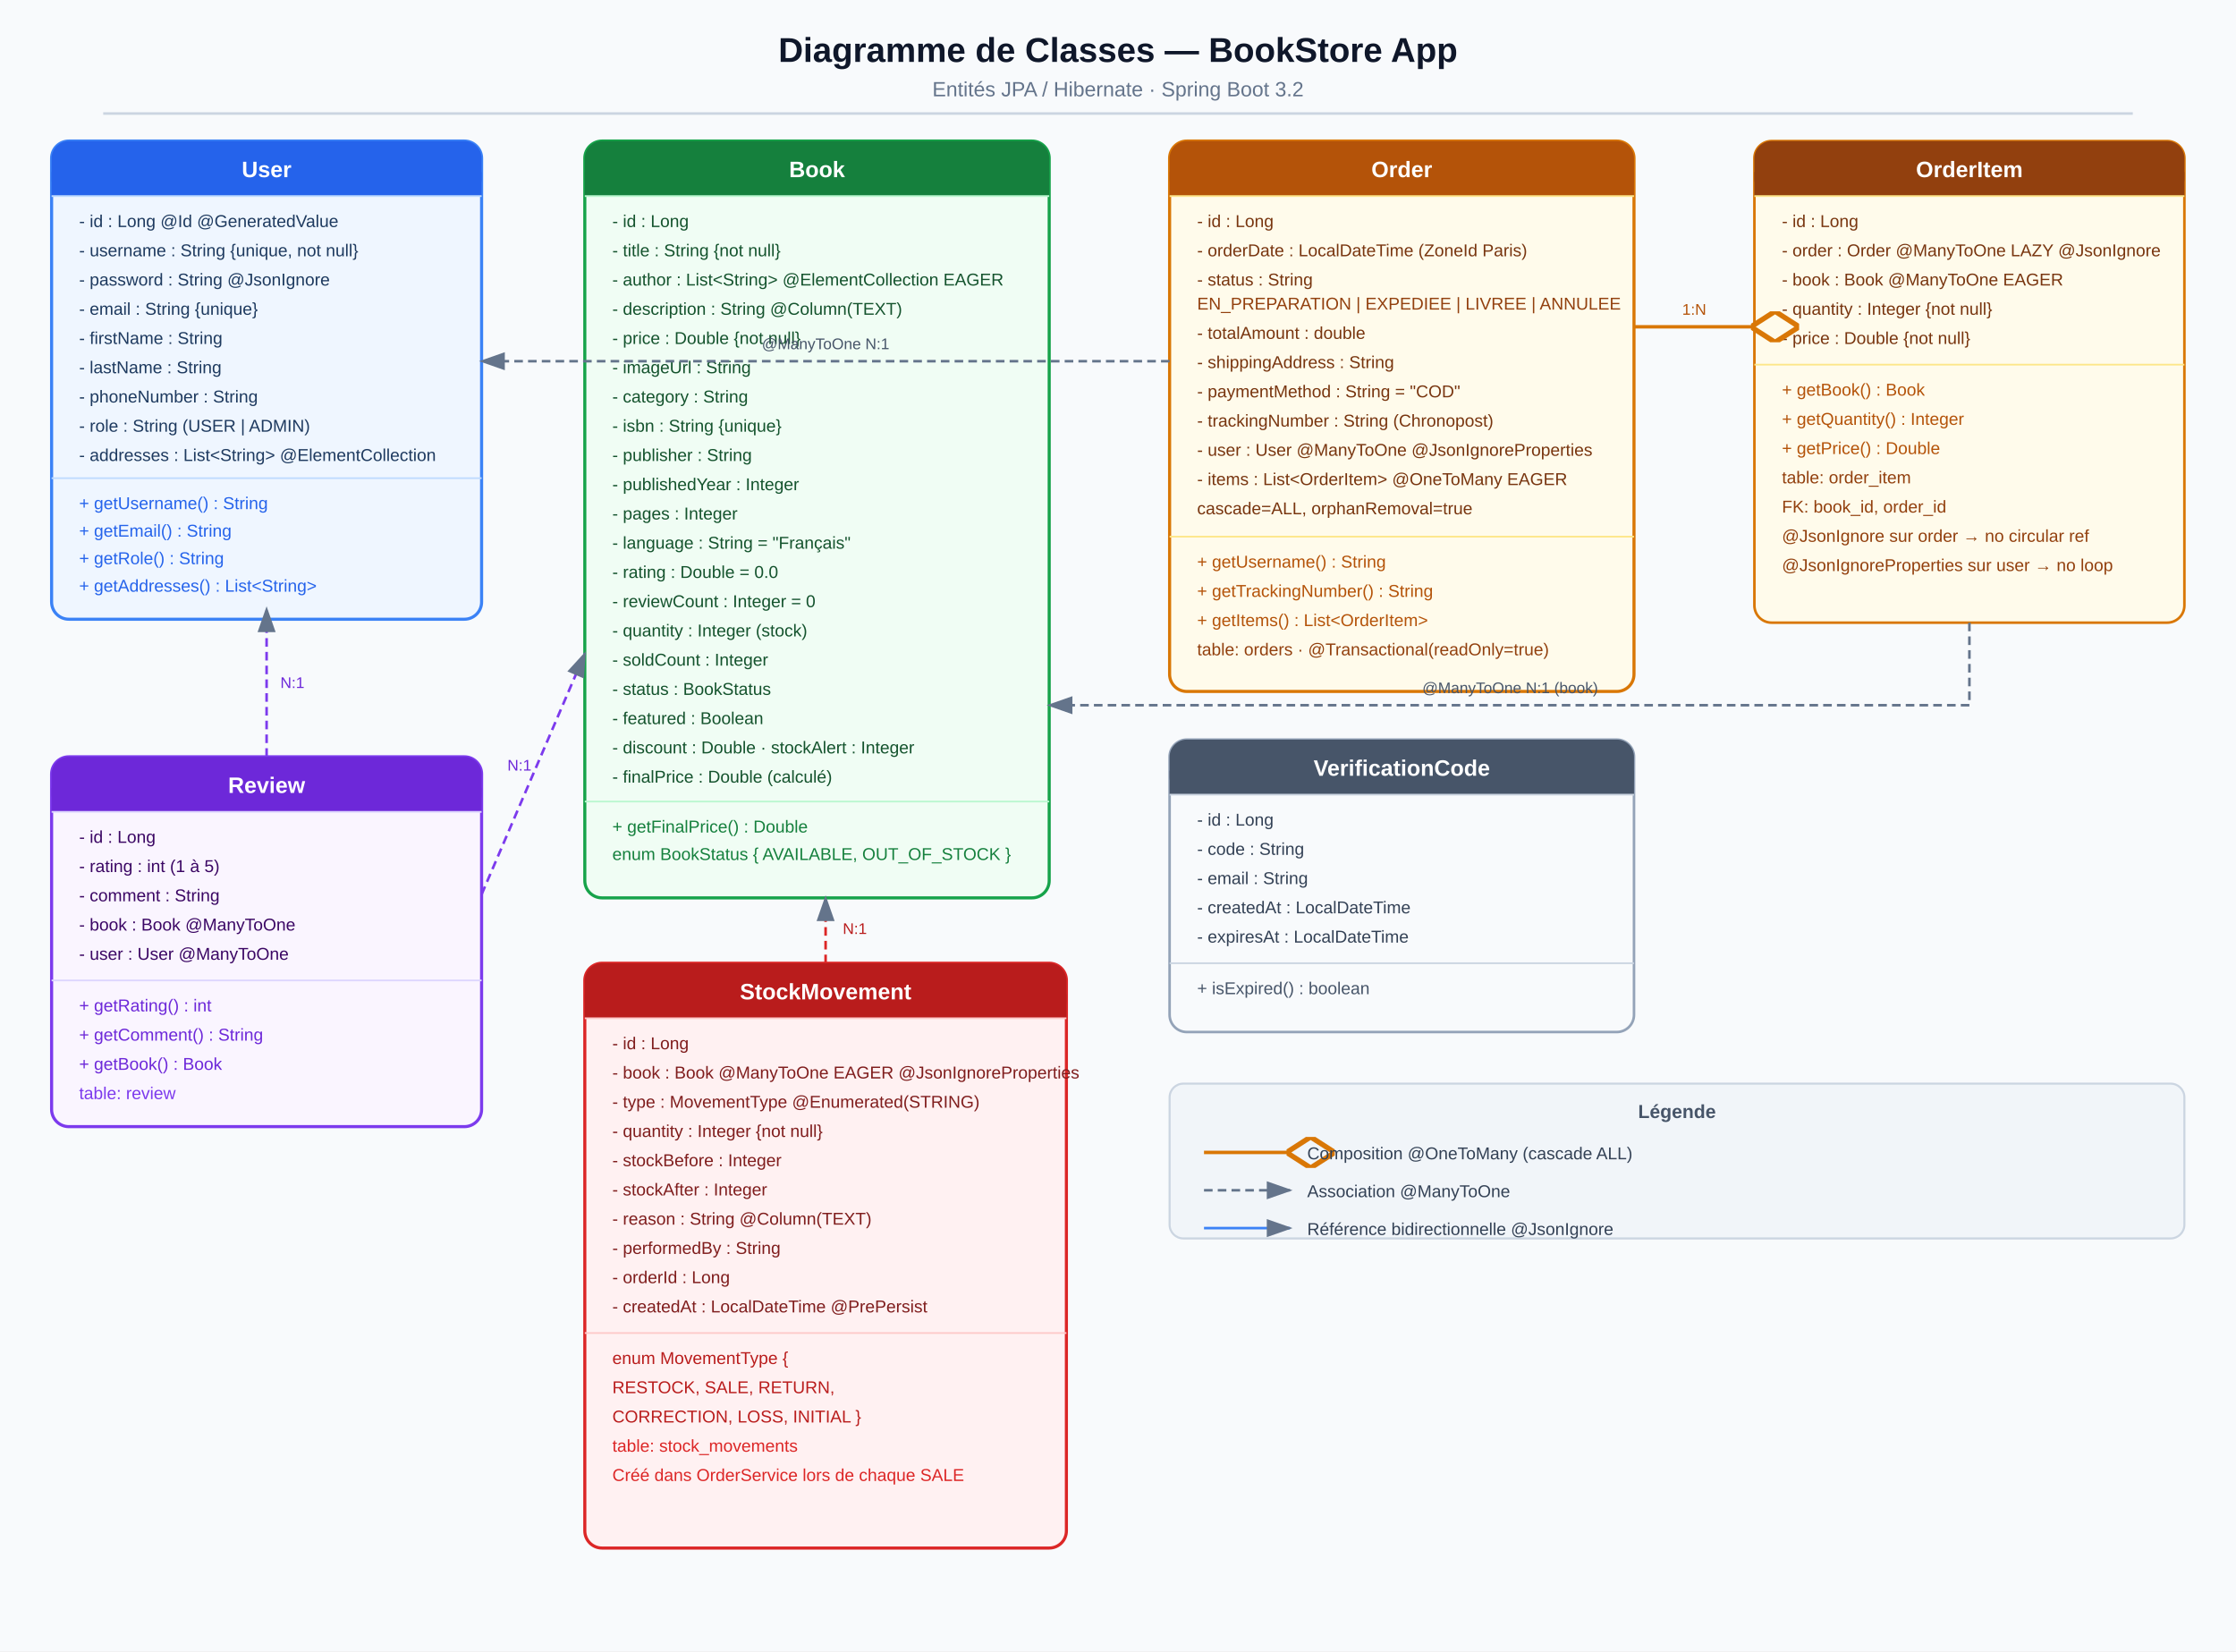
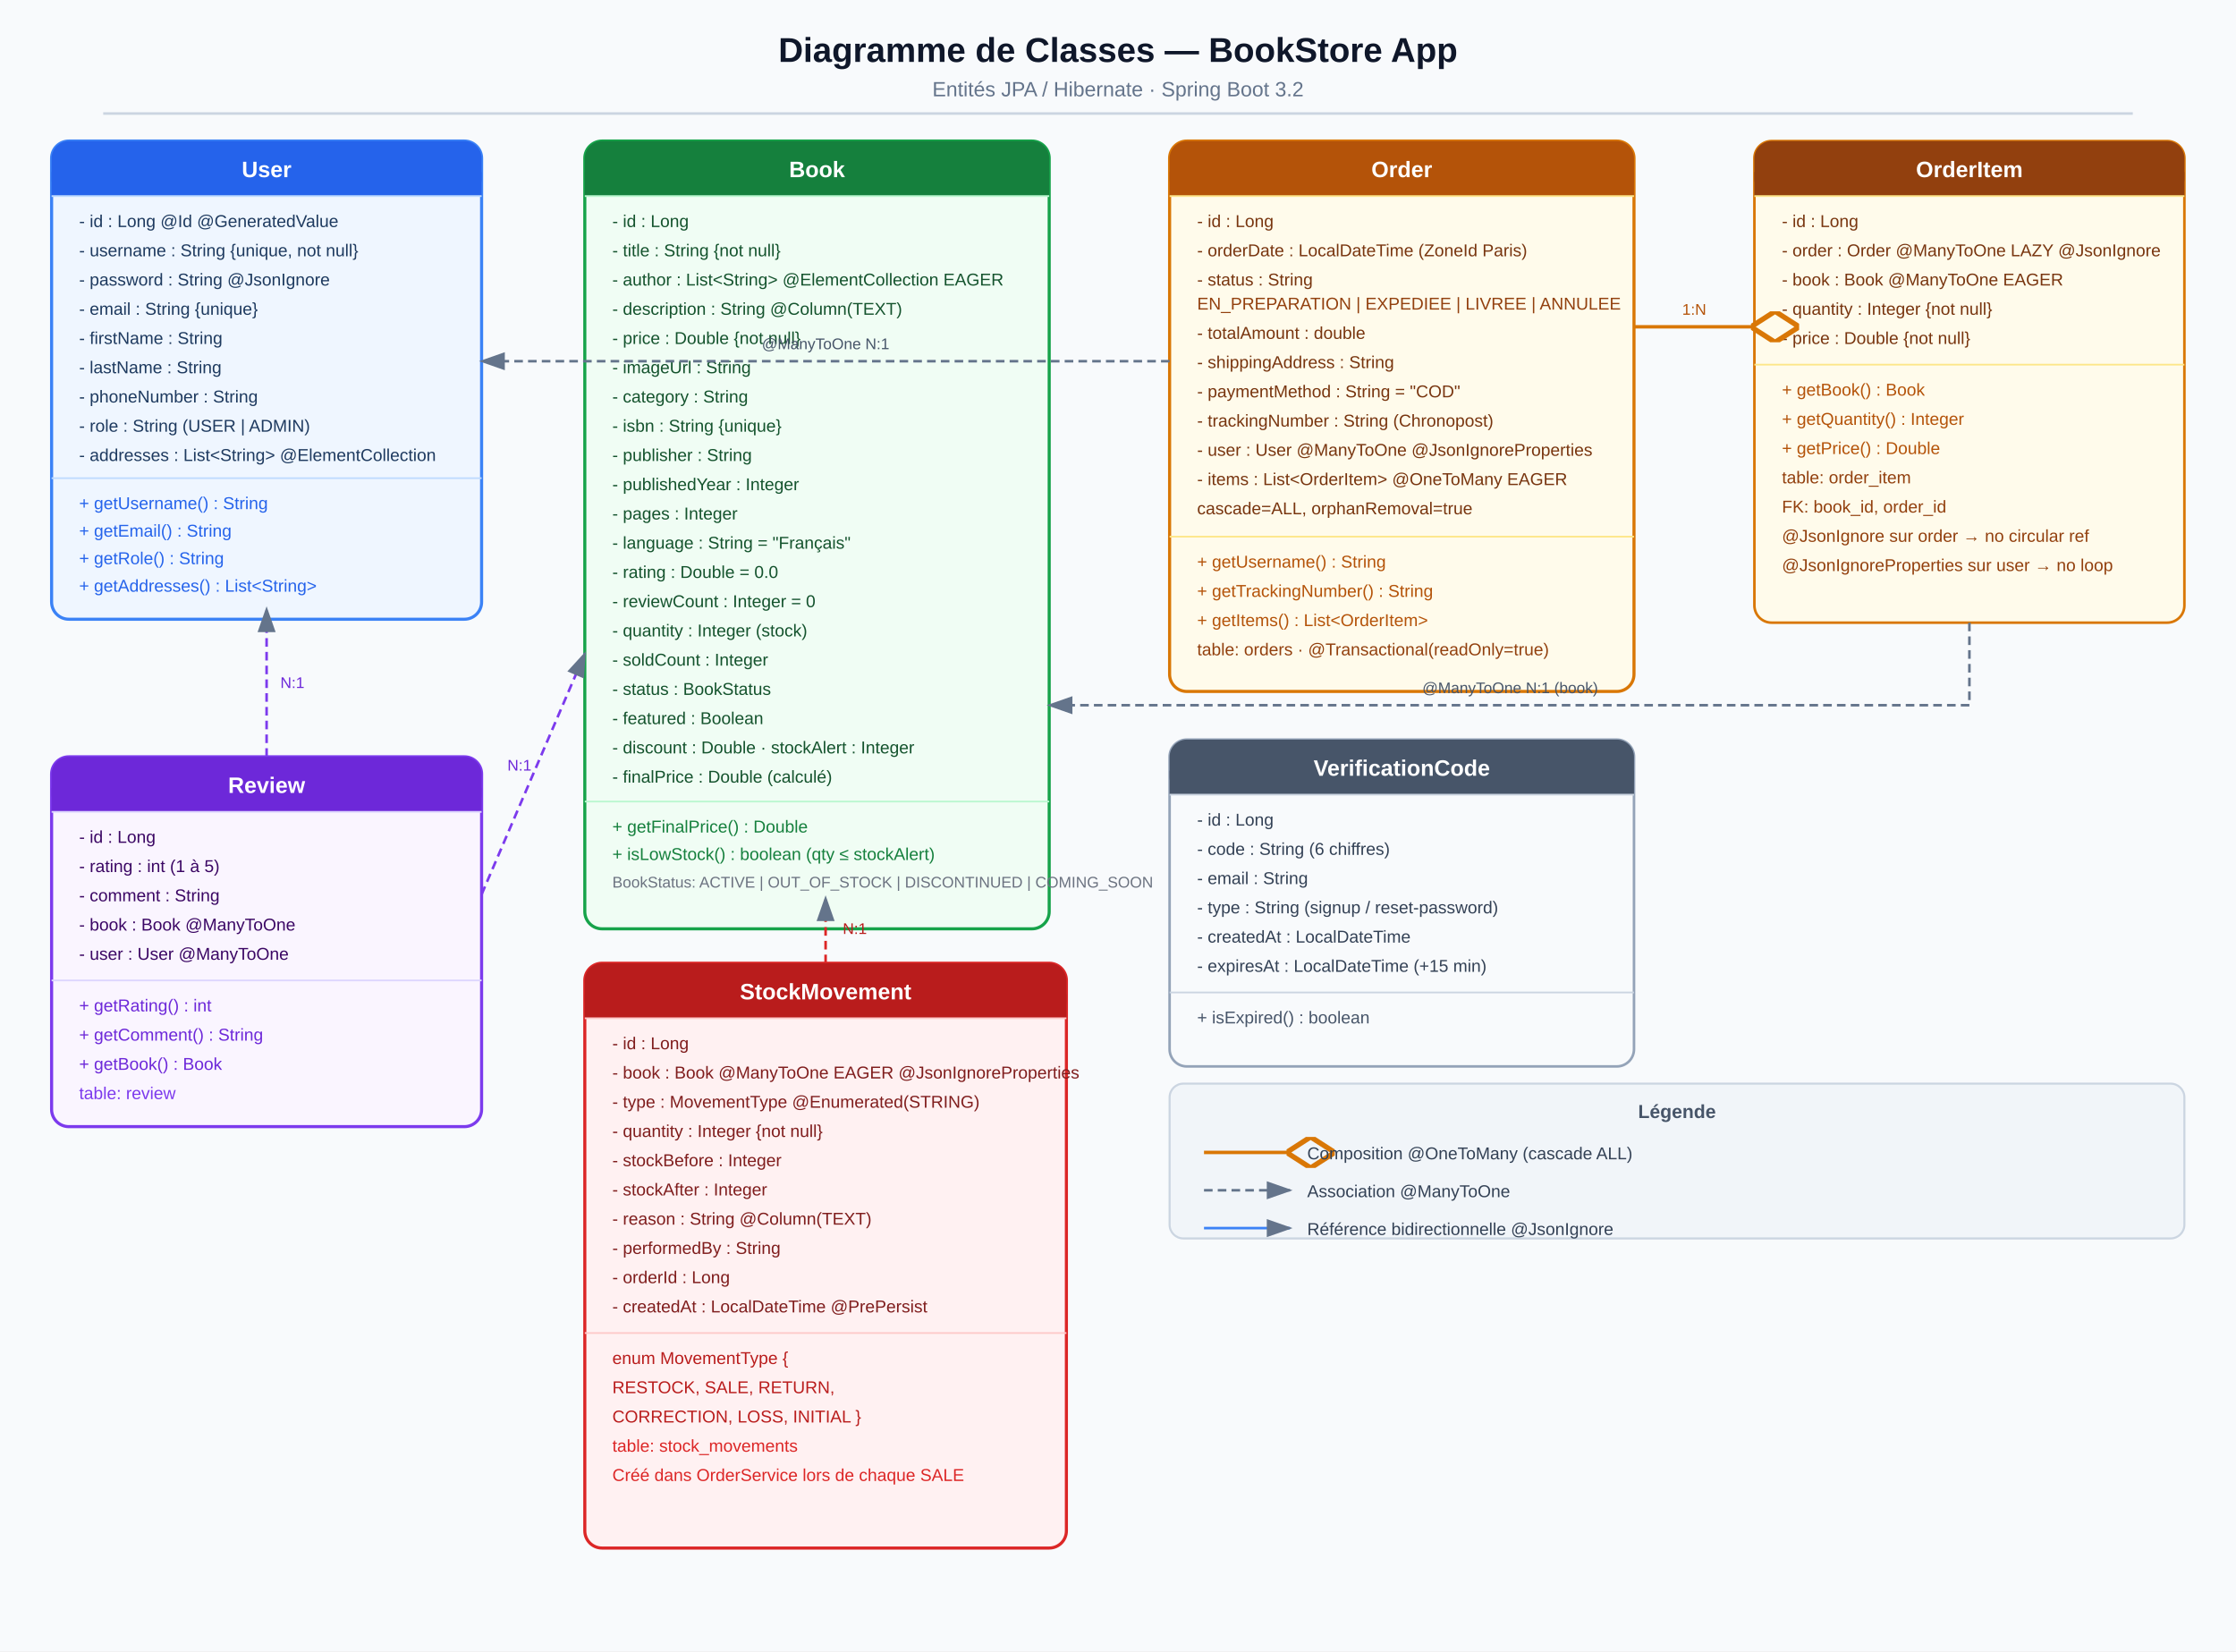
<svg xmlns="http://www.w3.org/2000/svg" viewBox="0 0 1300 960" font-family="Segoe UI, Arial, sans-serif">
  <defs>
    <marker id="arr" markerWidth="10" markerHeight="7" refX="9" refY="3.5" orient="auto">
      <polygon points="0 0,10 3.5,0 7" fill="#64748b" />
    </marker>
    <marker id="diamond" markerWidth="14" markerHeight="9" refX="1" refY="4.5" orient="auto">
      <polygon points="0 4.5,7 0,14 4.5,7 9" fill="none" stroke="#d97706" stroke-width="1.5" />
    </marker>
  </defs>
  <rect width="1300" height="960" fill="#f8fafc" />
  <text x="650" y="36" text-anchor="middle" font-size="20" font-weight="bold" fill="#0f172a">Diagramme de Classes — BookStore App</text>
  <text x="650" y="56" text-anchor="middle" font-size="12" fill="#64748b">Entités JPA / Hibernate · Spring Boot 3.2</text>
  <line x1="60" y1="66" x2="1240" y2="66" stroke="#cbd5e1" stroke-width="1.5" />
  <rect x="30" y="82" width="250" height="278" rx="10" fill="#eff6ff" stroke="#3b82f6" stroke-width="1.8" />
  <rect x="30" y="82" width="250" height="32" rx="10" fill="#2563eb" />
  <rect x="30" y="100" width="250" height="14" fill="#2563eb" />
  <text x="155" y="103" text-anchor="middle" font-size="13" font-weight="bold" fill="#fff">User</text>
  <line x1="30" y1="114" x2="280" y2="114" stroke="#bfdbfe" stroke-width="1" />
  <text x="46" y="132" font-size="10" fill="#1e3a5f">- id : Long  @Id @GeneratedValue</text>
  <text x="46" y="149" font-size="10" fill="#1e3a5f">- username : String  {unique, not null}</text>
  <text x="46" y="166" font-size="10" fill="#1e3a5f">- password : String  @JsonIgnore</text>
  <text x="46" y="183" font-size="10" fill="#1e3a5f">- email : String  {unique}</text>
  <text x="46" y="200" font-size="10" fill="#1e3a5f">- firstName : String</text>
  <text x="46" y="217" font-size="10" fill="#1e3a5f">- lastName : String</text>
  <text x="46" y="234" font-size="10" fill="#1e3a5f">- phoneNumber : String</text>
  <text x="46" y="251" font-size="10" fill="#1e3a5f">- role : String  (USER | ADMIN)</text>
  <text x="46" y="268" font-size="10" fill="#1e3a5f">- addresses : List&lt;String&gt;  @ElementCollection</text>
  <line x1="30" y1="278" x2="280" y2="278" stroke="#bfdbfe" stroke-width="1" />
  <text x="46" y="296" font-size="10" fill="#2563eb">+ getUsername() : String</text>
  <text x="46" y="312" font-size="10" fill="#2563eb">+ getEmail() : String</text>
  <text x="46" y="328" font-size="10" fill="#2563eb">+ getRole() : String</text>
  <text x="46" y="344" font-size="10" fill="#2563eb">+ getAddresses() : List&lt;String&gt;</text>
-   <rect x="340" y="82" width="270" height="440" rx="10" fill="#f0fdf4" stroke="#16a34a" stroke-width="1.8" />
+   <rect x="340" y="82" width="270" height="458" rx="10" fill="#f0fdf4" stroke="#16a34a" stroke-width="1.8" />
  <rect x="340" y="82" width="270" height="32" rx="10" fill="#15803d" />
  <rect x="340" y="100" width="270" height="14" fill="#15803d" />
  <text x="475" y="103" text-anchor="middle" font-size="13" font-weight="bold" fill="#fff">Book</text>
  <line x1="340" y1="114" x2="610" y2="114" stroke="#bbf7d0" stroke-width="1" />
  <text x="356" y="132" font-size="10" fill="#14532d">- id : Long</text>
  <text x="356" y="149" font-size="10" fill="#14532d">- title : String  {not null}</text>
  <text x="356" y="166" font-size="10" fill="#14532d">- author : List&lt;String&gt;  @ElementCollection EAGER</text>
  <text x="356" y="183" font-size="10" fill="#14532d">- description : String  @Column(TEXT)</text>
  <text x="356" y="200" font-size="10" fill="#14532d">- price : Double  {not null}</text>
  <text x="356" y="217" font-size="10" fill="#14532d">- imageUrl : String</text>
  <text x="356" y="234" font-size="10" fill="#14532d">- category : String</text>
  <text x="356" y="251" font-size="10" fill="#14532d">- isbn : String  {unique}</text>
  <text x="356" y="268" font-size="10" fill="#14532d">- publisher : String</text>
  <text x="356" y="285" font-size="10" fill="#14532d">- publishedYear : Integer</text>
  <text x="356" y="302" font-size="10" fill="#14532d">- pages : Integer</text>
  <text x="356" y="319" font-size="10" fill="#14532d">- language : String = "Français"</text>
  <text x="356" y="336" font-size="10" fill="#14532d">- rating : Double = 0.0</text>
  <text x="356" y="353" font-size="10" fill="#14532d">- reviewCount : Integer = 0</text>
  <text x="356" y="370" font-size="10" fill="#14532d">- quantity : Integer  (stock)</text>
  <text x="356" y="387" font-size="10" fill="#14532d">- soldCount : Integer</text>
  <text x="356" y="404" font-size="10" fill="#14532d">- status : BookStatus</text>
  <text x="356" y="421" font-size="10" fill="#14532d">- featured : Boolean</text>
  <text x="356" y="438" font-size="10" fill="#14532d">- discount : Double · stockAlert : Integer</text>
  <text x="356" y="455" font-size="10" fill="#14532d">- finalPrice : Double  (calculé)</text>
  <line x1="340" y1="466" x2="610" y2="466" stroke="#bbf7d0" stroke-width="1" />
  <text x="356" y="484" font-size="10" fill="#15803d">+ getFinalPrice() : Double</text>
-   <text x="356" y="500" font-size="10" fill="#15803d">enum BookStatus { AVAILABLE, OUT_OF_STOCK }</text>
+   <text x="356" y="500" font-size="10" fill="#15803d">+ isLowStock() : boolean  (qty ≤ stockAlert)</text>
+   <text x="356" y="516" font-size="9" fill="#6b7280">BookStatus: ACTIVE | OUT_OF_STOCK | DISCONTINUED | COMING_SOON</text>
  <rect x="680" y="82" width="270" height="320" rx="10" fill="#fffbeb" stroke="#d97706" stroke-width="1.8" />
  <rect x="680" y="82" width="270" height="32" rx="10" fill="#b45309" />
  <rect x="680" y="100" width="270" height="14" fill="#b45309" />
  <text x="815" y="103" text-anchor="middle" font-size="13" font-weight="bold" fill="#fff">Order</text>
  <line x1="680" y1="114" x2="950" y2="114" stroke="#fde68a" stroke-width="1" />
  <text x="696" y="132" font-size="10" fill="#78350f">- id : Long</text>
  <text x="696" y="149" font-size="10" fill="#78350f">- orderDate : LocalDateTime  (ZoneId Paris)</text>
  <text x="696" y="166" font-size="10" fill="#78350f">- status : String</text>
  <text x="696" y="180" font-size="10" fill="#92400e">  EN_PREPARATION | EXPEDIEE | LIVREE | ANNULEE</text>
  <text x="696" y="197" font-size="10" fill="#78350f">- totalAmount : double</text>
  <text x="696" y="214" font-size="10" fill="#78350f">- shippingAddress : String</text>
  <text x="696" y="231" font-size="10" fill="#78350f">- paymentMethod : String = "COD"</text>
  <text x="696" y="248" font-size="10" fill="#78350f">- trackingNumber : String  (Chronopost)</text>
  <text x="696" y="265" font-size="10" fill="#78350f">- user : User  @ManyToOne @JsonIgnoreProperties</text>
  <text x="696" y="282" font-size="10" fill="#78350f">- items : List&lt;OrderItem&gt;  @OneToMany EAGER</text>
  <text x="696" y="299" font-size="10" fill="#78350f">  cascade=ALL, orphanRemoval=true</text>
  <line x1="680" y1="312" x2="950" y2="312" stroke="#fde68a" stroke-width="1" />
  <text x="696" y="330" font-size="10" fill="#b45309">+ getUsername() : String</text>
  <text x="696" y="347" font-size="10" fill="#b45309">+ getTrackingNumber() : String</text>
  <text x="696" y="364" font-size="10" fill="#b45309">+ getItems() : List&lt;OrderItem&gt;</text>
  <text x="696" y="381" font-size="10" fill="#92400e">table: orders · @Transactional(readOnly=true)</text>
  <rect x="1020" y="82" width="250" height="280" rx="10" fill="#fffbeb" stroke="#d97706" stroke-width="1.5" />
  <rect x="1020" y="82" width="250" height="32" rx="10" fill="#92400e" />
  <rect x="1020" y="100" width="250" height="14" fill="#92400e" />
  <text x="1145" y="103" text-anchor="middle" font-size="13" font-weight="bold" fill="#fff">OrderItem</text>
  <line x1="1020" y1="114" x2="1270" y2="114" stroke="#fde68a" stroke-width="1" />
  <text x="1036" y="132" font-size="10" fill="#78350f">- id : Long</text>
  <text x="1036" y="149" font-size="10" fill="#78350f">- order : Order  @ManyToOne LAZY @JsonIgnore</text>
  <text x="1036" y="166" font-size="10" fill="#78350f">- book : Book  @ManyToOne EAGER</text>
  <text x="1036" y="183" font-size="10" fill="#78350f">- quantity : Integer  {not null}</text>
  <text x="1036" y="200" font-size="10" fill="#78350f">- price : Double  {not null}</text>
  <line x1="1020" y1="212" x2="1270" y2="212" stroke="#fde68a" stroke-width="1" />
  <text x="1036" y="230" font-size="10" fill="#b45309">+ getBook() : Book</text>
  <text x="1036" y="247" font-size="10" fill="#b45309">+ getQuantity() : Integer</text>
  <text x="1036" y="264" font-size="10" fill="#b45309">+ getPrice() : Double</text>
  <text x="1036" y="281" font-size="10" fill="#92400e">table: order_item</text>
  <text x="1036" y="298" font-size="10" fill="#92400e">FK: book_id, order_id</text>
  <text x="1036" y="315" font-size="10" fill="#92400e">@JsonIgnore sur order → no circular ref</text>
  <text x="1036" y="332" font-size="10" fill="#92400e">@JsonIgnoreProperties sur user → no loop</text>
  <rect x="30" y="440" width="250" height="215" rx="10" fill="#faf5ff" stroke="#7c3aed" stroke-width="1.8" />
  <rect x="30" y="440" width="250" height="32" rx="10" fill="#6d28d9" />
  <rect x="30" y="458" width="250" height="14" fill="#6d28d9" />
  <text x="155" y="461" text-anchor="middle" font-size="13" font-weight="bold" fill="#fff">Review</text>
  <line x1="30" y1="472" x2="280" y2="472" stroke="#ddd6fe" stroke-width="1" />
  <text x="46" y="490" font-size="10" fill="#3b0764">- id : Long</text>
  <text x="46" y="507" font-size="10" fill="#3b0764">- rating : int  (1 à 5)</text>
  <text x="46" y="524" font-size="10" fill="#3b0764">- comment : String</text>
  <text x="46" y="541" font-size="10" fill="#3b0764">- book : Book  @ManyToOne</text>
  <text x="46" y="558" font-size="10" fill="#3b0764">- user : User  @ManyToOne</text>
  <line x1="30" y1="570" x2="280" y2="570" stroke="#ddd6fe" stroke-width="1" />
  <text x="46" y="588" font-size="10" fill="#6d28d9">+ getRating() : int</text>
  <text x="46" y="605" font-size="10" fill="#6d28d9">+ getComment() : String</text>
  <text x="46" y="622" font-size="10" fill="#6d28d9">+ getBook() : Book</text>
  <text x="46" y="639" font-size="10" fill="#7c3aed">table: review</text>
  <rect x="340" y="560" width="280" height="340" rx="10" fill="#fff1f2" stroke="#dc2626" stroke-width="1.8" />
  <rect x="340" y="560" width="280" height="32" rx="10" fill="#b91c1c" />
  <rect x="340" y="578" width="280" height="14" fill="#b91c1c" />
  <text x="480" y="581" text-anchor="middle" font-size="13" font-weight="bold" fill="#fff">StockMovement</text>
  <line x1="340" y1="592" x2="620" y2="592" stroke="#fecaca" stroke-width="1" />
  <text x="356" y="610" font-size="10" fill="#7f1d1d">- id : Long</text>
  <text x="356" y="627" font-size="10" fill="#7f1d1d">- book : Book  @ManyToOne EAGER @JsonIgnoreProperties</text>
  <text x="356" y="644" font-size="10" fill="#7f1d1d">- type : MovementType  @Enumerated(STRING)</text>
  <text x="356" y="661" font-size="10" fill="#7f1d1d">- quantity : Integer  {not null}</text>
  <text x="356" y="678" font-size="10" fill="#7f1d1d">- stockBefore : Integer</text>
  <text x="356" y="695" font-size="10" fill="#7f1d1d">- stockAfter : Integer</text>
  <text x="356" y="712" font-size="10" fill="#7f1d1d">- reason : String  @Column(TEXT)</text>
  <text x="356" y="729" font-size="10" fill="#7f1d1d">- performedBy : String</text>
  <text x="356" y="746" font-size="10" fill="#7f1d1d">- orderId : Long</text>
  <text x="356" y="763" font-size="10" fill="#7f1d1d">- createdAt : LocalDateTime  @PrePersist</text>
  <line x1="340" y1="775" x2="620" y2="775" stroke="#fecaca" stroke-width="1" />
  <text x="356" y="793" font-size="10" fill="#b91c1c">enum MovementType {</text>
  <text x="356" y="810" font-size="10" fill="#b91c1c">  RESTOCK, SALE, RETURN,</text>
  <text x="356" y="827" font-size="10" fill="#b91c1c">  CORRECTION, LOSS, INITIAL }</text>
  <text x="356" y="844" font-size="10" fill="#dc2626">table: stock_movements</text>
  <text x="356" y="861" font-size="10" fill="#dc2626">Créé dans OrderService lors de chaque SALE</text>
-   <rect x="680" y="430" width="270" height="170" rx="10" fill="#f8fafc" stroke="#94a3b8" stroke-width="1.5" />
+   <rect x="680" y="430" width="270" height="190" rx="10" fill="#f8fafc" stroke="#94a3b8" stroke-width="1.5" />
  <rect x="680" y="430" width="270" height="32" rx="10" fill="#475569" />
  <rect x="680" y="448" width="270" height="14" fill="#475569" />
  <text x="815" y="451" text-anchor="middle" font-size="13" font-weight="bold" fill="#fff">VerificationCode</text>
  <line x1="680" y1="462" x2="950" y2="462" stroke="#cbd5e1" stroke-width="1" />
  <text x="696" y="480" font-size="10" fill="#334155">- id : Long</text>
-   <text x="696" y="497" font-size="10" fill="#334155">- code : String</text>
+   <text x="696" y="497" font-size="10" fill="#334155">- code : String  (6 chiffres)</text>
  <text x="696" y="514" font-size="10" fill="#334155">- email : String</text>
-   <text x="696" y="531" font-size="10" fill="#334155">- createdAt : LocalDateTime</text>
-   <text x="696" y="548" font-size="10" fill="#334155">- expiresAt : LocalDateTime</text>
-   <line x1="680" y1="560" x2="950" y2="560" stroke="#cbd5e1" stroke-width="1" />
-   <text x="696" y="578" font-size="10" fill="#475569">+ isExpired() : boolean</text>
+   <text x="696" y="531" font-size="10" fill="#334155">- type : String  (signup / reset-password)</text>
+   <text x="696" y="548" font-size="10" fill="#334155">- createdAt : LocalDateTime</text>
+   <text x="696" y="565" font-size="10" fill="#334155">- expiresAt : LocalDateTime  (+15 min)</text>
+   <line x1="680" y1="577" x2="950" y2="577" stroke="#cbd5e1" stroke-width="1" />
+   <text x="696" y="595" font-size="10" fill="#475569">+ isExpired() : boolean</text>
  <rect x="680" y="630" width="590" height="90" rx="8" fill="#f1f5f9" stroke="#cbd5e1" stroke-width="1.2" />
  <text x="975" y="650" text-anchor="middle" font-size="11" font-weight="bold" fill="#475569">Légende</text>
  <line x1="700" y1="670" x2="750" y2="670" stroke="#d97706" stroke-width="2" marker-end="url(#diamond)" />
  <text x="760" y="674" font-size="10" fill="#334155">Composition @OneToMany (cascade ALL)</text>
  <line x1="700" y1="692" x2="750" y2="692" stroke="#64748b" stroke-width="1.5" stroke-dasharray="5,3" marker-end="url(#arr)" />
  <text x="760" y="696" font-size="10" fill="#334155">Association @ManyToOne</text>
  <line x1="700" y1="714" x2="750" y2="714" stroke="#3b82f6" stroke-width="1.5" marker-end="url(#arr)" />
  <text x="760" y="718" font-size="10" fill="#334155">Référence bidirectionnelle @JsonIgnore</text>
  <line x1="680" y1="210" x2="280" y2="210" stroke="#64748b" stroke-width="1.5" stroke-dasharray="5,3" marker-end="url(#arr)" />
  <text x="480" y="203" text-anchor="middle" font-size="9" fill="#475569">@ManyToOne  N:1</text>
  <line x1="950" y1="190" x2="1020" y2="190" stroke="#d97706" stroke-width="2" marker-end="url(#diamond)" />
  <text x="985" y="183" text-anchor="middle" font-size="9" fill="#b45309">1:N</text>
  <line x1="1145" y1="362" x2="1145" y2="410" stroke="#64748b" stroke-width="1.5" stroke-dasharray="5,3" />
  <line x1="1145" y1="410" x2="610" y2="410" stroke="#64748b" stroke-width="1.5" stroke-dasharray="5,3" marker-end="url(#arr)" />
  <text x="878" y="403" text-anchor="middle" font-size="9" fill="#475569">@ManyToOne  N:1  (book)</text>
  <line x1="280" y1="520" x2="340" y2="380" stroke="#7c3aed" stroke-width="1.5" stroke-dasharray="5,3" marker-end="url(#arr)" />
  <text x="295" y="448" font-size="9" fill="#6d28d9">N:1</text>
  <line x1="155" y1="440" x2="155" y2="354" stroke="#7c3aed" stroke-width="1.5" stroke-dasharray="5,3" marker-end="url(#arr)" />
  <text x="163" y="400" font-size="9" fill="#6d28d9">N:1</text>
  <line x1="480" y1="560" x2="480" y2="522" stroke="#dc2626" stroke-width="1.5" stroke-dasharray="5,3" marker-end="url(#arr)" />
  <text x="490" y="543" font-size="9" fill="#b91c1c">N:1</text>
</svg>
